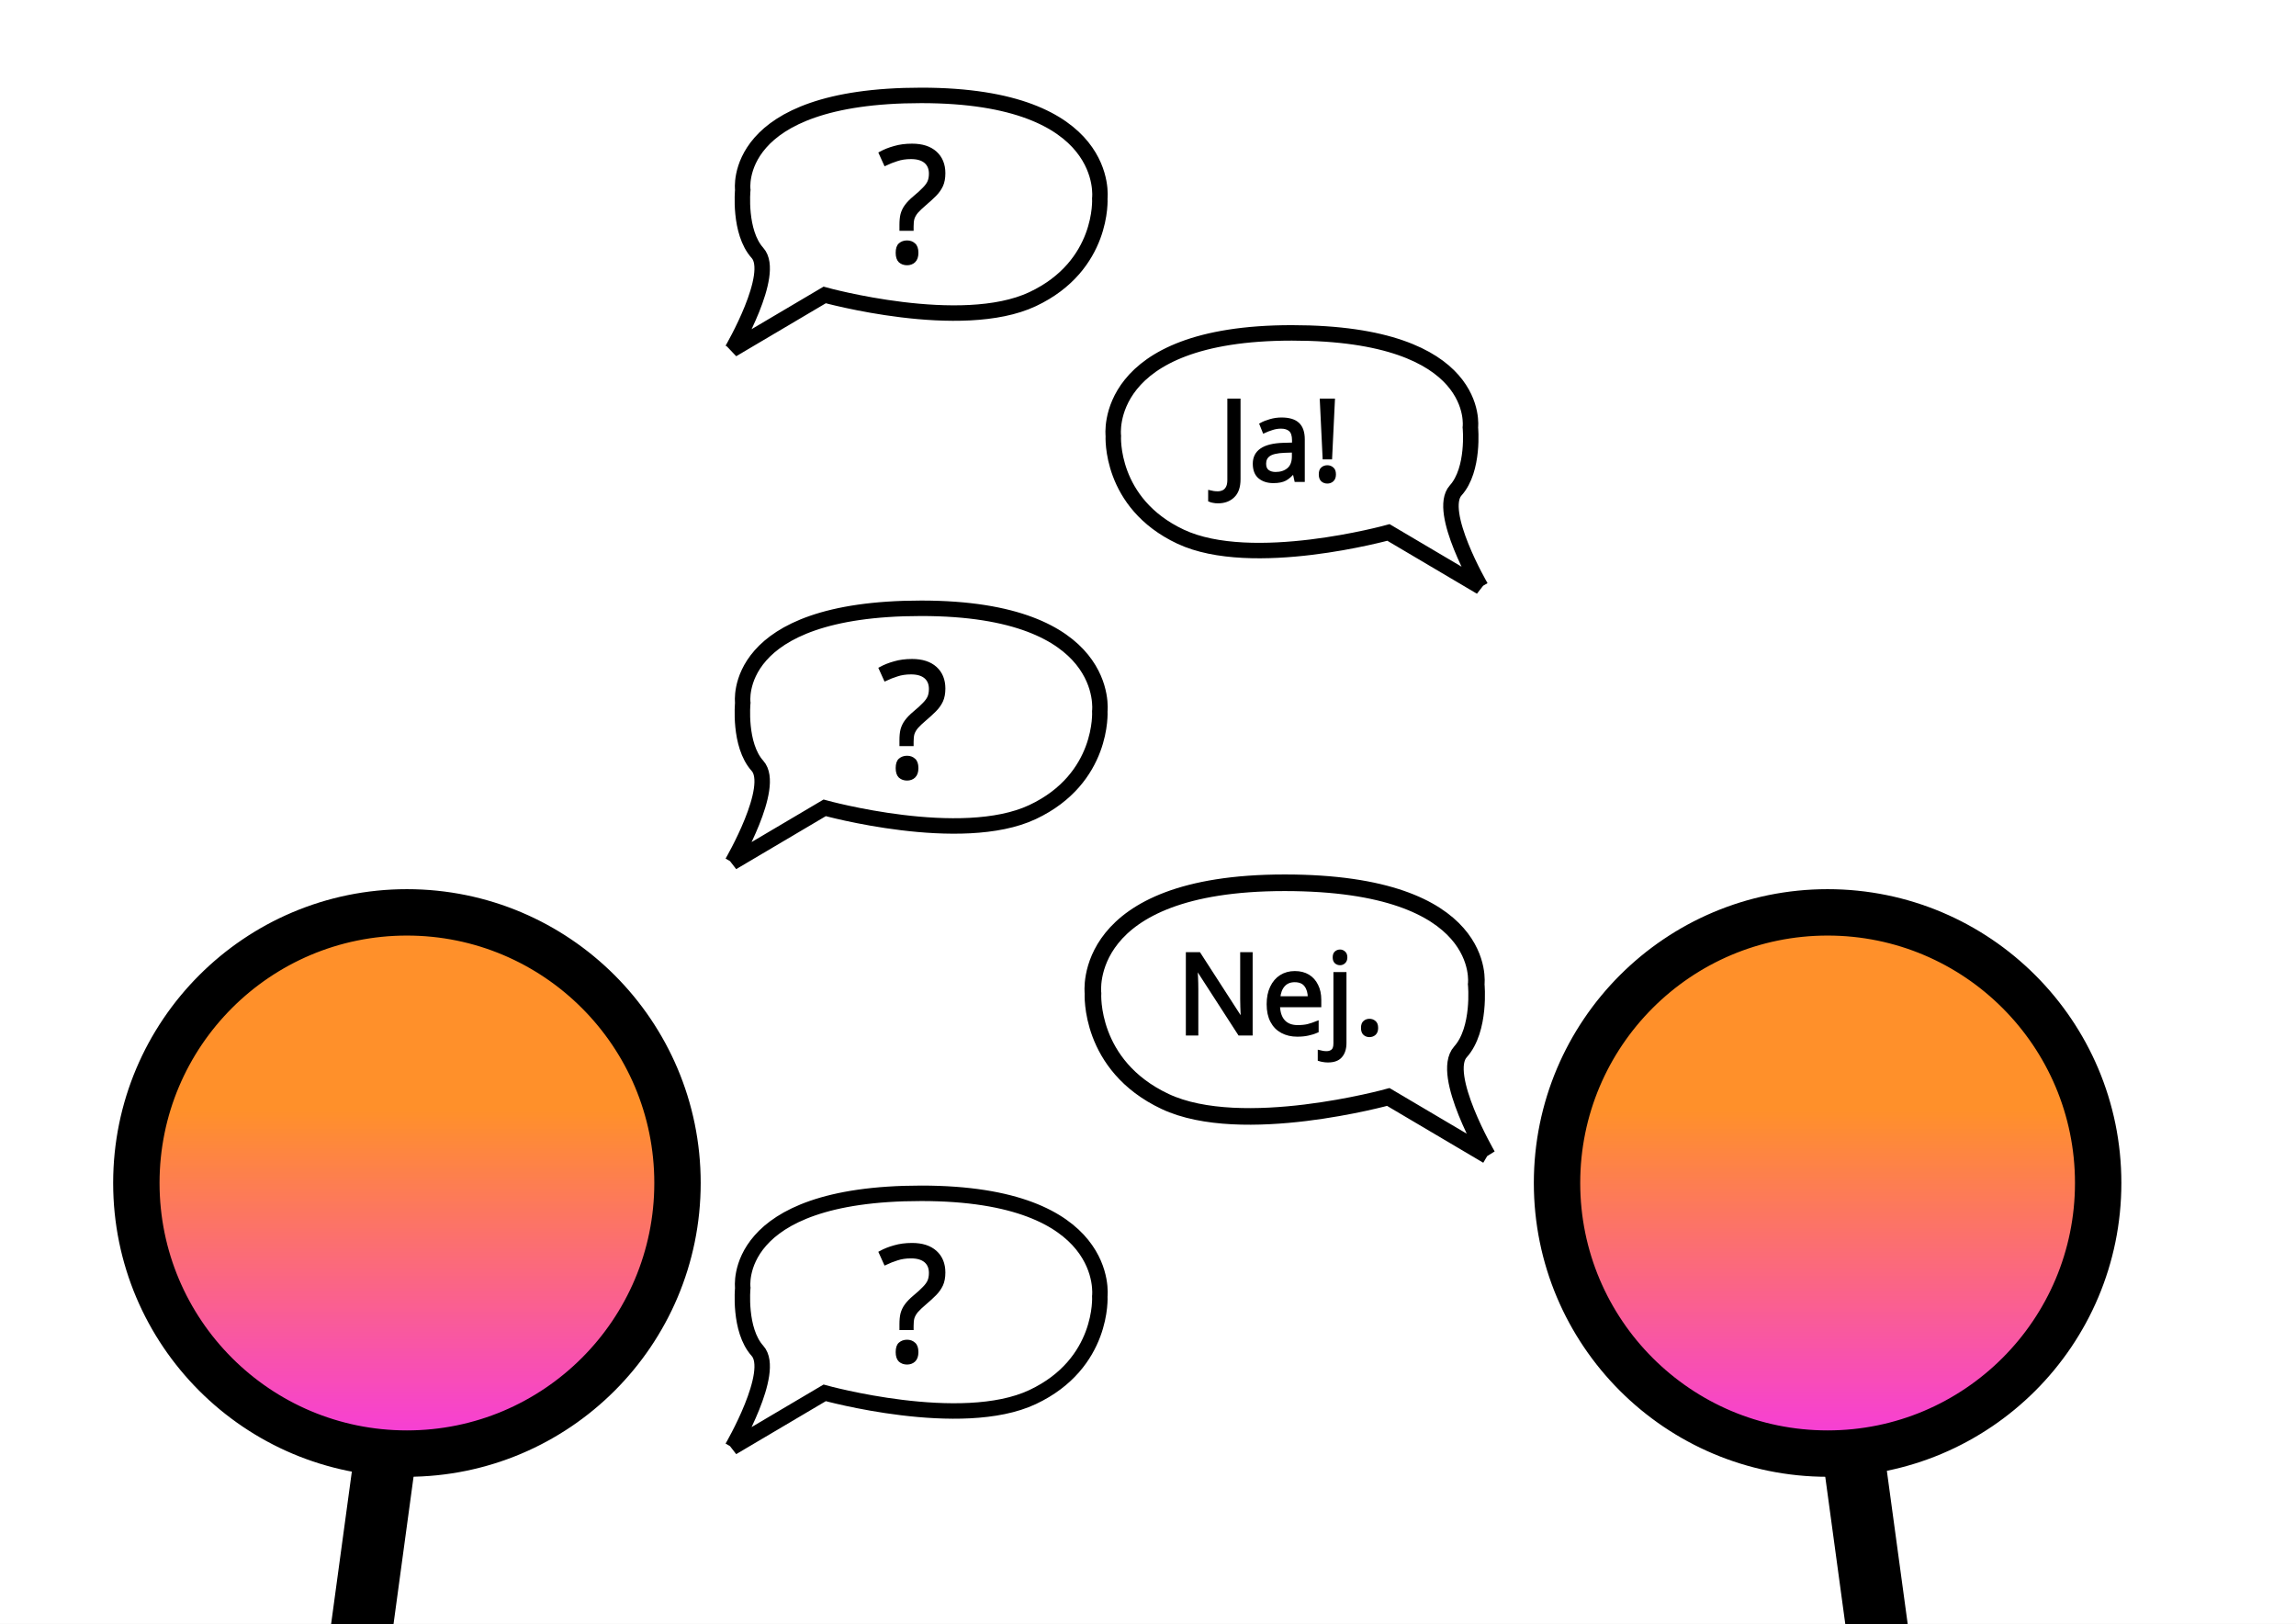
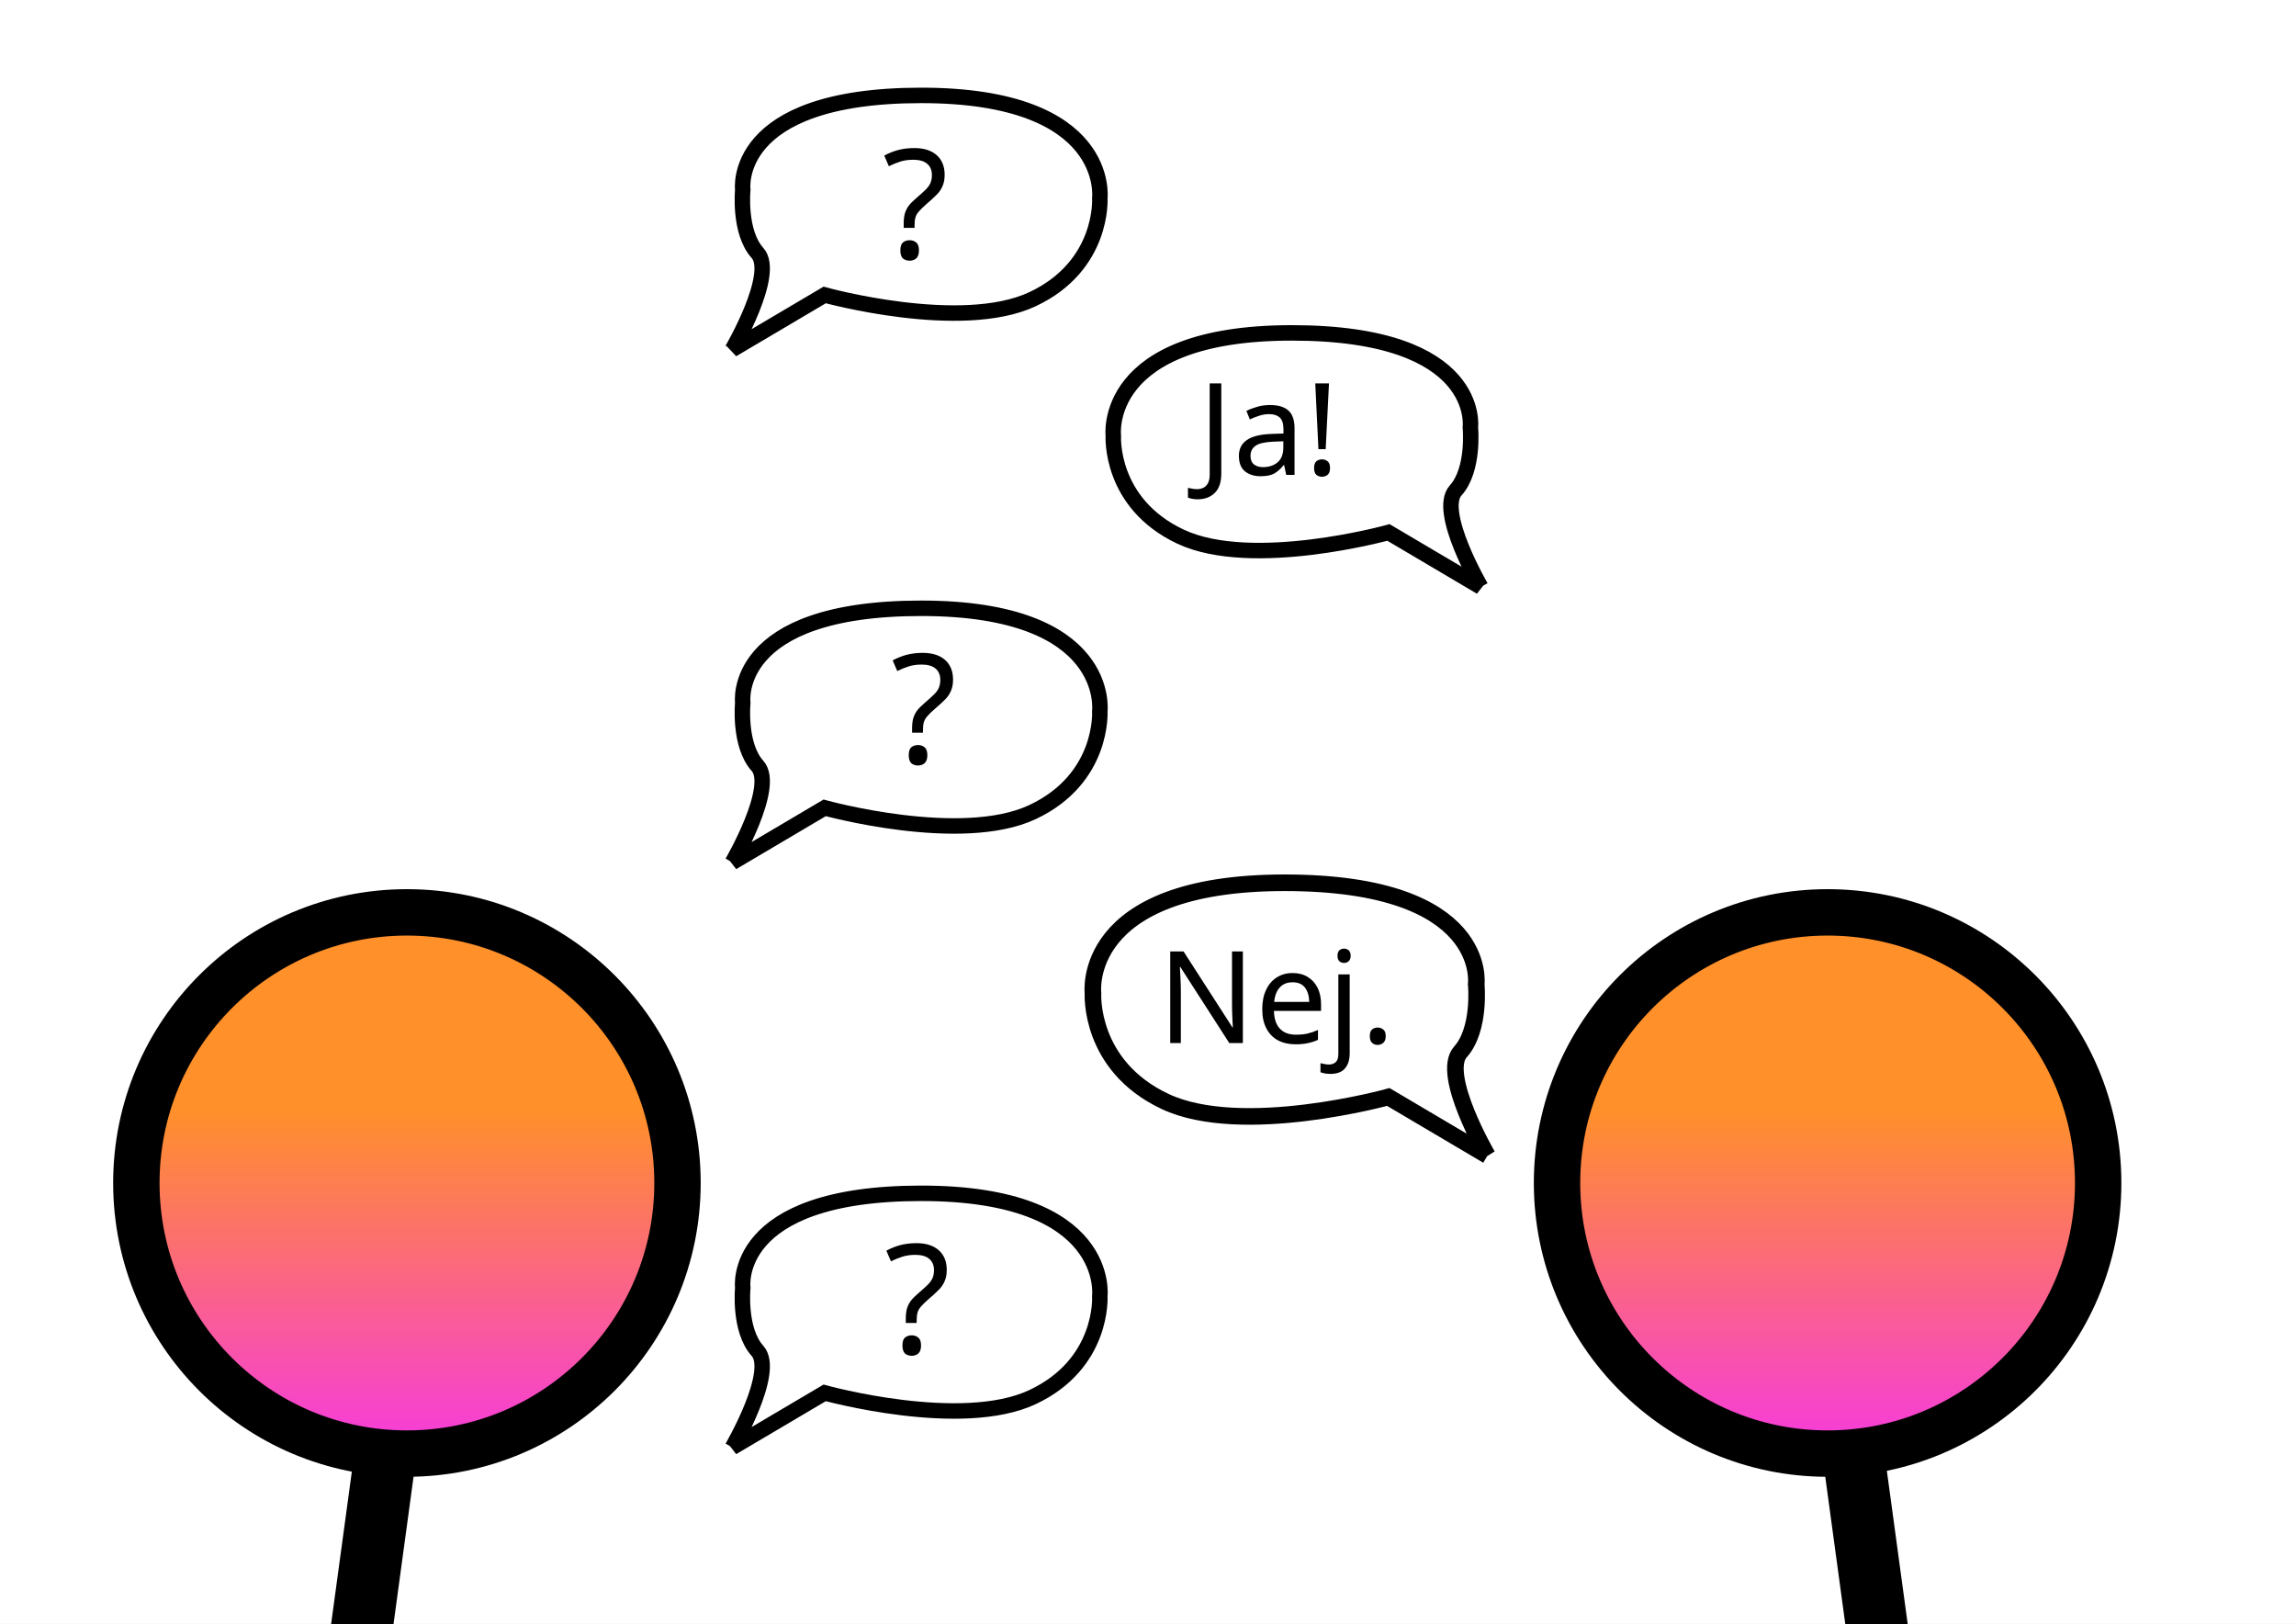
<svg xmlns="http://www.w3.org/2000/svg" xmlns:xlink="http://www.w3.org/1999/xlink" width="297mm" height="210mm" viewBox="0 0 297 210" version="1.1" id="svg1">
  <defs id="defs1">
    <linearGradient id="linearGradient3">
      <stop style="stop-color:#ff902a;stop-opacity:1;" offset="0.377" id="stop3" />
      <stop style="stop-color:#f534ec;stop-opacity:1;" offset="1" id="stop4" />
    </linearGradient>
    <rect x="590.429" y="193.044" width="94.469" height="48.261" id="rect2" />
    <rect x="696.192" y="33.885" width="54.422" height="70.851" id="rect13" />
    <rect x="696.192" y="33.885" width="54.422" height="70.851" id="rect13-4" />
    <rect x="696.192" y="33.885" width="54.422" height="70.851" id="rect13-4-1" />
    <rect x="590.429" y="193.044" width="94.469" height="48.261" id="rect2-3" />
    <rect x="590.429" y="193.044" width="94.469" height="48.261" id="rect2-3-7" />
    <linearGradient xlink:href="#linearGradient3" id="linearGradient4" x1="52.638" y1="115" x2="52.638" y2="191" gradientUnits="userSpaceOnUse" />
    <linearGradient xlink:href="#linearGradient3" id="linearGradient5" gradientUnits="userSpaceOnUse" x1="52.638" y1="115" x2="52.638" y2="191" gradientTransform="translate(183.7722,-1.0371318e-5)" />
    <rect x="590.429" y="193.044" width="94.469" height="48.261" id="rect2-3-7-2" />
  </defs>
  <g id="layer1">
-     <rect style="fill:#ffffff;fill-opacity:1;stroke:none;stroke-width:1.569;stroke-linecap:round;stroke-dasharray:142.799, 5.95" id="rect1" width="297" height="210" x="0" y="0" />
-     <text xml:space="preserve" transform="matrix(1.729912,0,0,1.729912,-1132.793,98.64637)" id="text13" style="font-style:normal;font-variant:normal;font-weight:normal;font-stretch:normal;font-family:'Cooper Black';-inkscape-font-specification:'Cooper Black, ';text-align:center;letter-spacing:0px;writing-mode:lr-tb;direction:ltr;white-space:pre;shape-inside:url(#rect13);display:inline;fill:#000000;fill-opacity:1;stroke:#000000;stroke-width:0.231;stroke-linecap:round;stroke-dasharray:none;stroke-dashoffset:12.095;stroke-opacity:1" x="2.476" y="0">
-       <tspan x="720.512" y="44.708" id="tspan2">?</tspan>
+     <rect style="fill:#ffffff;fill-opacity:1;stroke:none;stroke-width:1.569;stroke-linecap:round;stroke-dasharray:142.799, 5.95" id="rect1" width="297" height="210" x="5.6843419e-14" y="0" />
+     <text xml:space="preserve" transform="matrix(1.729912,0,0,1.729912,-1132.253,98.64638)" id="text13" style="font-style:normal;font-variant:normal;font-weight:normal;font-stretch:normal;font-size:11.42px;font-family:'Cooper Black';-inkscape-font-specification:'Cooper Black, ';text-align:center;letter-spacing:0px;writing-mode:lr-tb;direction:ltr;white-space:pre;shape-inside:url(#rect13);display:inline;fill:#000000;fill-opacity:1;stroke:none;stroke-width:0.231;stroke-linecap:round;stroke-dasharray:none;stroke-dashoffset:12.095;stroke-opacity:1" x="2.476" y="0">
+       <tspan x="720.651" y="44.185" id="tspan1">?</tspan>
    </text>
-     <text xml:space="preserve" transform="matrix(1.729912,0,0,1.729912,-1132.793,23.1171)" id="text13-6" style="font-style:normal;font-variant:normal;font-weight:normal;font-stretch:normal;font-family:'Cooper Black';-inkscape-font-specification:'Cooper Black, ';text-align:center;letter-spacing:0px;writing-mode:lr-tb;direction:ltr;white-space:pre;shape-inside:url(#rect13-4);display:inline;fill:#000000;fill-opacity:1;stroke:#000000;stroke-width:0.231;stroke-linecap:round;stroke-dasharray:none;stroke-dashoffset:12.095;stroke-opacity:1" x="2.476" y="0">
-       <tspan x="720.512" y="44.708" id="tspan3">?</tspan>
+     <text xml:space="preserve" transform="matrix(1.729912,0,0,1.729912,-1131.438,22.30205)" id="text13-6" style="font-style:normal;font-variant:normal;font-weight:normal;font-stretch:normal;font-size:11.42px;font-family:'Cooper Black';-inkscape-font-specification:'Cooper Black, ';text-align:center;letter-spacing:0px;writing-mode:lr-tb;direction:ltr;white-space:pre;shape-inside:url(#rect13-4);display:inline;fill:#000000;fill-opacity:1;stroke:none;stroke-width:0.231;stroke-linecap:round;stroke-dasharray:none;stroke-dashoffset:12.095;stroke-opacity:1" x="2.476" y="0">
+       <tspan x="720.651" y="44.185" id="tspan2">?</tspan>
    </text>
-     <text xml:space="preserve" transform="matrix(1.729912,0,0,1.729912,-1132.793,-43.52993)" id="text13-6-2" style="font-style:normal;font-variant:normal;font-weight:normal;font-stretch:normal;font-family:'Cooper Black';-inkscape-font-specification:'Cooper Black, ';text-align:center;letter-spacing:0px;writing-mode:lr-tb;direction:ltr;white-space:pre;shape-inside:url(#rect13-4-1);display:inline;fill:#000000;fill-opacity:1;stroke:#000000;stroke-width:0.231;stroke-linecap:round;stroke-dasharray:none;stroke-dashoffset:12.095;stroke-opacity:1" x="2.476" y="0">
-       <tspan x="720.512" y="44.708" id="tspan4">?</tspan>
+     <text xml:space="preserve" transform="matrix(1.729912,0,0,1.729912,-1132.524,-42.98656)" id="text13-6-2" style="font-style:normal;font-variant:normal;font-weight:normal;font-stretch:normal;font-size:11.42px;font-family:'Cooper Black';-inkscape-font-specification:'Cooper Black, ';text-align:center;letter-spacing:0px;writing-mode:lr-tb;direction:ltr;white-space:pre;shape-inside:url(#rect13-4-1);display:inline;fill:#000000;fill-opacity:1;stroke:none;stroke-width:0.231;stroke-linecap:round;stroke-dasharray:none;stroke-dashoffset:12.095;stroke-opacity:1" x="2.476" y="0">
+       <tspan x="720.651" y="44.185" id="tspan3">?</tspan>
    </text>
    <path style="fill:none;fill-opacity:1;stroke:#000000;stroke-width:2;stroke-linecap:round;stroke-dasharray:none;stroke-dashoffset:12.095;stroke-opacity:1" d="m 94.722,45.212 11.954,-7.064 c 0,0 17.659,4.89 26.897,0.543 9.237,-4.347 8.694,-13.041 8.694,-13.041 0,0 1.63,-13.312 -23.093,-13.312 -24.723,0 -23.093,12.226 -23.093,12.226 0,0 -0.543,5.434 1.902,8.15 2.445,2.717 -3.26,12.497 -3.26,12.497 z" id="path13" />
    <path style="fill:none;fill-opacity:1;stroke:#000000;stroke-width:2;stroke-linecap:round;stroke-dasharray:none;stroke-dashoffset:12.095;stroke-opacity:1" d="m 191.559,75.928 -11.954,-7.064 c 0,0 -17.659,4.89 -26.897,0.543 -9.237,-4.347 -8.694,-13.041 -8.694,-13.041 0,0 -1.63,-13.312 23.093,-13.312 24.723,0 23.093,12.226 23.093,12.226 0,0 0.543,5.434 -1.902,8.15 -2.445,2.717 3.26,12.497 3.26,12.497 z" id="path13-66" />
    <path style="fill:none;fill-opacity:1;stroke:#000000;stroke-width:2.147;stroke-linecap:round;stroke-dasharray:none;stroke-dashoffset:12.095;stroke-opacity:1" d="m 192.415,149.458 -12.831,-7.582 c 0,0 -18.955,5.249 -28.87,0.583 -9.915,-4.666 -9.332,-13.998 -9.332,-13.998 0,0 -1.75,-14.289 24.788,-14.289 26.537,0 24.788,13.123 24.788,13.123 0,0 0.583,5.832 -2.041,8.749 -2.625,2.916 3.499,13.415 3.499,13.415 z" id="path13-66-2" />
    <path style="fill:none;fill-opacity:1;stroke:#000000;stroke-width:2;stroke-linecap:round;stroke-dasharray:none;stroke-dashoffset:12.095;stroke-opacity:1" d="m 94.722,111.546 11.954,-7.064 c 0,0 17.659,4.89 26.897,0.543 9.237,-4.347 8.694,-13.041 8.694,-13.041 0,0 1.63,-13.312 -23.093,-13.312 -24.723,0 -23.093,12.226 -23.093,12.226 0,0 -0.543,5.434 1.902,8.15 2.445,2.717 -3.26,12.497 -3.26,12.497 z" id="path13-6" />
    <path style="fill:none;fill-opacity:1;stroke:#000000;stroke-width:2;stroke-linecap:round;stroke-dasharray:none;stroke-dashoffset:12.095;stroke-opacity:1" d="m 94.722,187.209 11.954,-7.064 c 0,0 17.659,4.89 26.897,0.543 9.237,-4.347 8.694,-13.041 8.694,-13.041 0,0 1.63,-13.312 -23.093,-13.312 -24.723,0 -23.093,12.226 -23.093,12.226 0,0 -0.543,5.434 1.902,8.15 2.445,2.717 -3.26,12.497 -3.26,12.497 z" id="path13-6-3" />
    <circle style="fill:url(#linearGradient4);fill-opacity:1;stroke:#000000;stroke-width:6;stroke-linecap:round;stroke-dasharray:546.144, 22.756;stroke-dashoffset:0;stroke-opacity:1" id="path1" cx="52.638" cy="153" r="35" />
    <circle style="fill:url(#linearGradient5);fill-opacity:1;stroke:#000000;stroke-width:6;stroke-linecap:round;stroke-dasharray:546.144, 22.756;stroke-dashoffset:0;stroke-opacity:1" id="path1-7" cx="236.41" cy="153" r="35" />
-     <text xml:space="preserve" transform="matrix(1.21229,0,0,1.21229,-604.4859,-185.0136)" id="text1-6-1" style="font-style:normal;font-variant:normal;font-weight:normal;font-stretch:normal;font-family:'Cooper Black';-inkscape-font-specification:'Cooper Black, ';text-align:center;letter-spacing:0px;writing-mode:lr-tb;direction:ltr;white-space:pre;shape-inside:url(#rect2-3-7);display:inline;fill:#000000;fill-opacity:1;stroke:#000000;stroke-width:0.33;stroke-linecap:round;stroke-dasharray:none;stroke-dashoffset:0;stroke-opacity:1">
-       <tspan x="628.65" y="203.868" id="tspan5">Ja!</tspan>
+     <text xml:space="preserve" transform="matrix(1.09147,0,0,1.09147,-528.5745,-164.2352)" id="text1-6-1" style="font-style:normal;font-variant:normal;font-weight:normal;font-stretch:normal;font-size:15.191px;font-family:'Cooper Black';-inkscape-font-specification:'Cooper Black, ';text-align:center;letter-spacing:0px;writing-mode:lr-tb;direction:ltr;white-space:pre;shape-inside:url(#rect2-3-7);display:inline;fill:#000000;fill-opacity:1;stroke:none;stroke-width:0.33;stroke-linecap:round;stroke-dasharray:none;stroke-dashoffset:0;stroke-opacity:1">
+       <tspan x="626.254" y="206.747" id="tspan4">Ja!</tspan>
    </text>
-     <text xml:space="preserve" transform="matrix(1.21229,0,0,1.21229,-606.1822,-113.4195)" id="text1-6-1-8" style="font-style:normal;font-variant:normal;font-weight:normal;font-stretch:normal;font-family:'Cooper Black';-inkscape-font-specification:'Cooper Black, ';text-align:center;letter-spacing:0px;writing-mode:lr-tb;direction:ltr;white-space:pre;shape-inside:url(#rect2-3-7-2);display:inline;fill:#000000;fill-opacity:1;stroke:#000000;stroke-width:0.33;stroke-linecap:round;stroke-dasharray:none;stroke-dashoffset:0;stroke-opacity:1">
-       <tspan x="625.574" y="203.868" id="tspan6">Nej.</tspan>
+     <text xml:space="preserve" transform="matrix(1.020687,0,0,1.020687,-484.3873,-77.0869)" id="text1-6-1-8" style="font-style:normal;font-variant:normal;font-weight:normal;font-stretch:normal;font-size:16.244px;font-family:'Cooper Black';-inkscape-font-specification:'Cooper Black, ';text-align:center;letter-spacing:0px;writing-mode:lr-tb;direction:ltr;white-space:pre;shape-inside:url(#rect2-3-7-2);display:inline;fill:#000000;fill-opacity:1;stroke:none;stroke-width:0.33;stroke-linecap:round;stroke-dasharray:none;stroke-dashoffset:0;stroke-opacity:1">
+       <tspan x="621.299" y="207.697" id="tspan5">Nej.</tspan>
    </text>
    <path style="fill:none;fill-opacity:1;stroke:#000000;stroke-width:8;stroke-linecap:round;stroke-dasharray:none;stroke-dashoffset:0;stroke-opacity:1" d="m 49.718,189.091 -4.619,33.96" id="path5" />
    <path style="fill:none;fill-opacity:1;stroke:#000000;stroke-width:8;stroke-linecap:round;stroke-dasharray:none;stroke-dashoffset:0;stroke-opacity:1" d="m 239.907,189.256 4.619,33.96" id="path5-7" />
  </g>
</svg>
